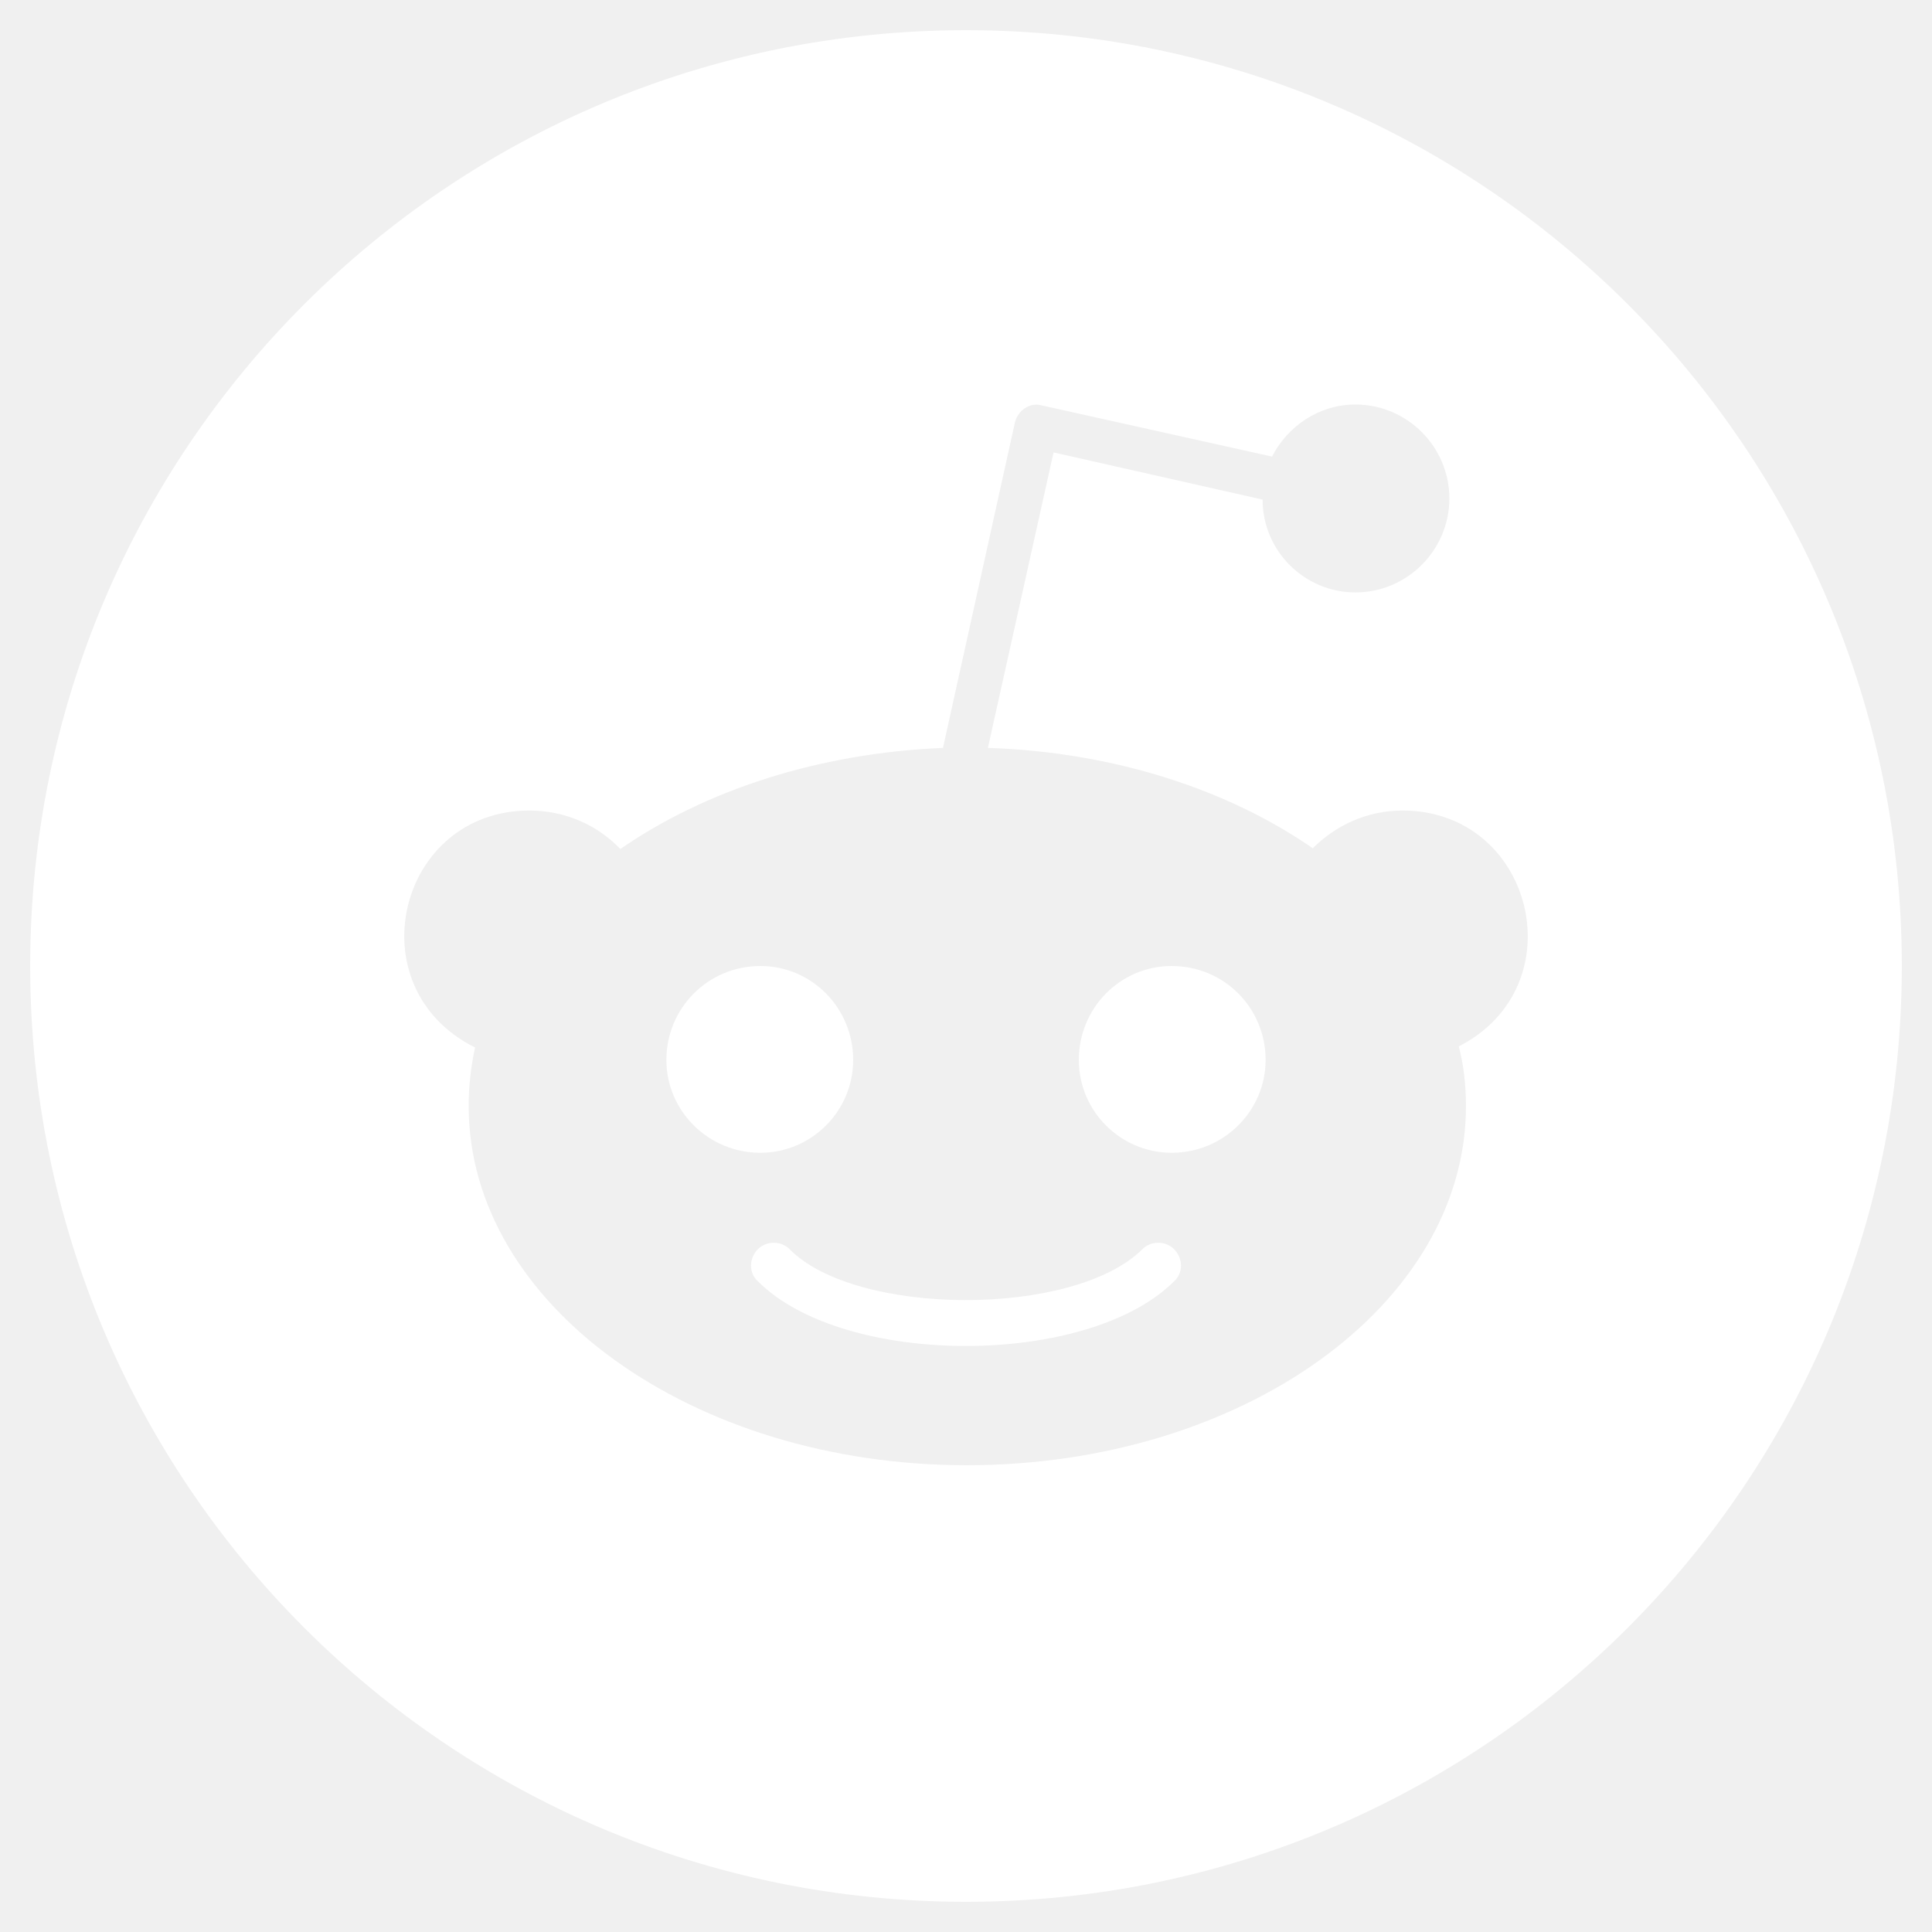
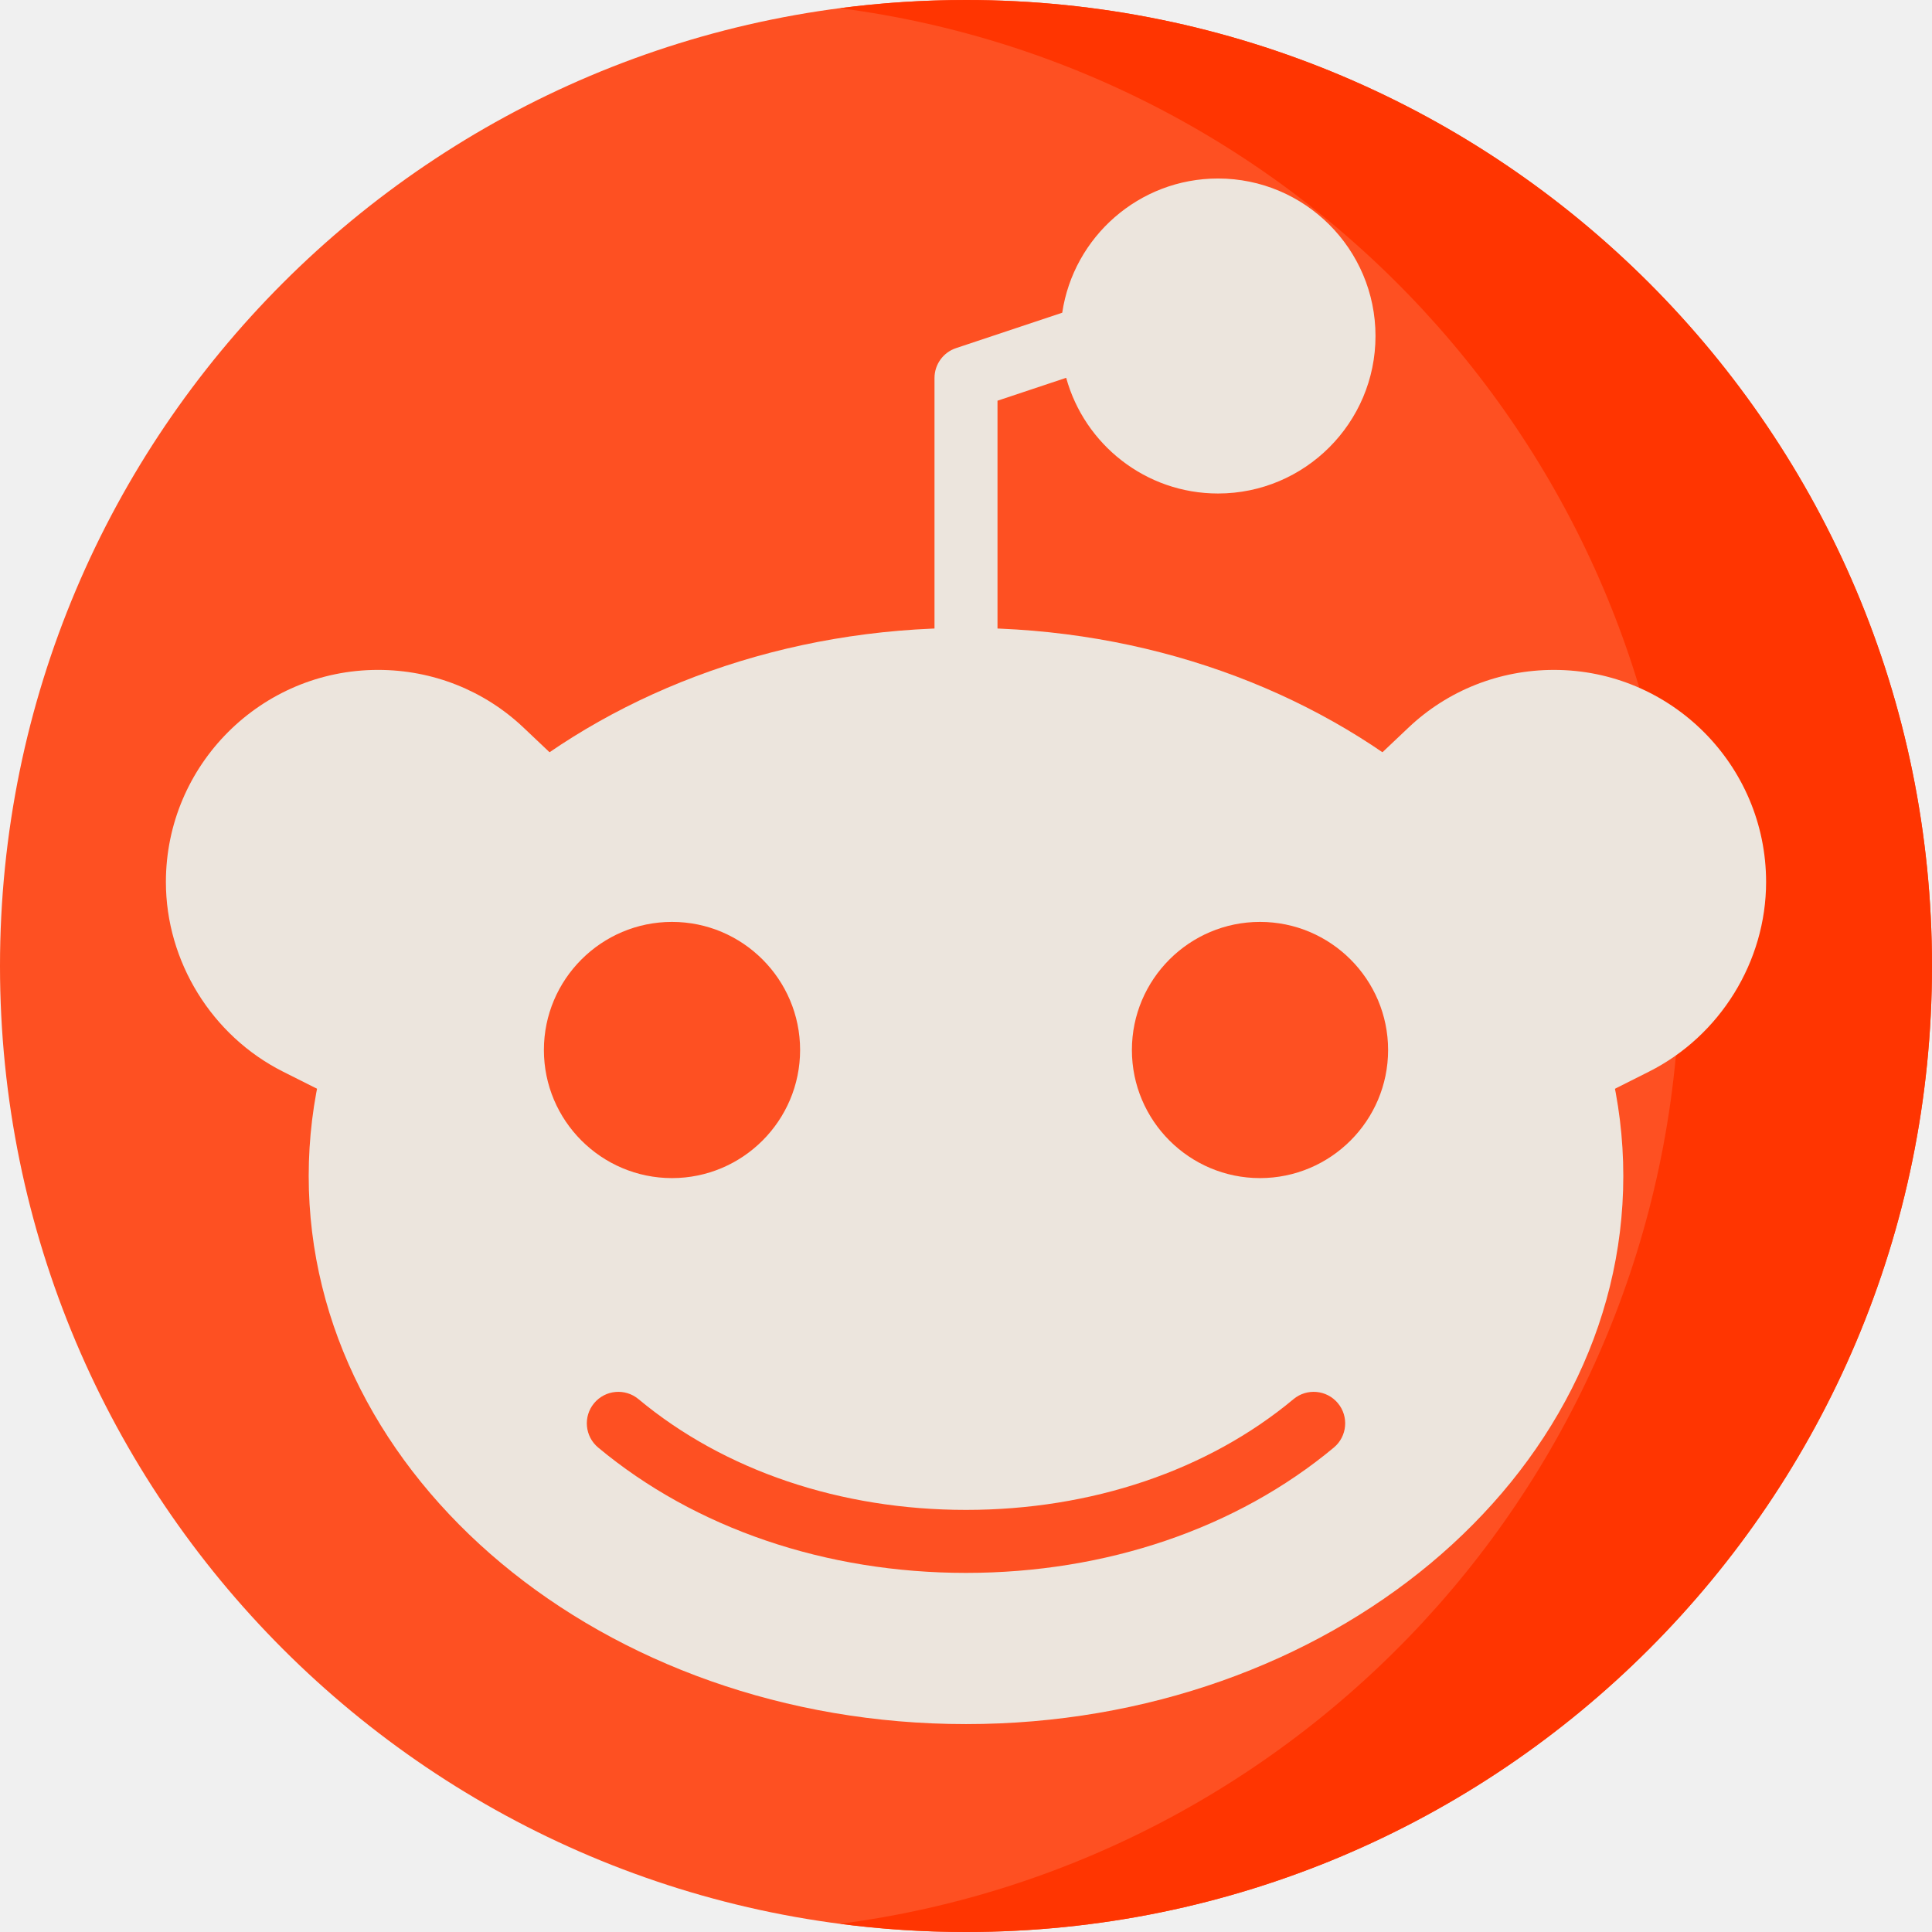
- <svg xmlns="http://www.w3.org/2000/svg" aria-hidden="true" focusable="false" data-prefix="littlelink" data-icon="reddit" class="svg-inline reddit" role="img" viewBox="0 0 512 512">
-   <path fill="#FFFFFF" d="M201.5 305.5c-13.8 0-24.9-11.1-24.9-24.6 0-13.8 11.1-24.9 24.9-24.9 13.6 0 24.6 11.1 24.6 24.9 0 13.6-11.1 24.6-24.6 24.6zM504 256c0 137-111 248-248 248S8 393 8 256 119 8 256 8s248 111 248 248zm-132.3-41.2c-9.4 0-17.7 3.9-23.8 10-22.4-15.5-52.6-25.5-86.1-26.6l17.4-78.3 55.4 12.5c0 13.6 11.1 24.6 24.6 24.6 13.8 0 24.9-11.3 24.9-24.9s-11.1-24.9-24.9-24.9c-9.7 0-18 5.8-22.1 13.8l-61.2-13.6c-3-.8-6.1 1.4-6.9 4.4l-19.1 86.4c-33.2 1.4-63.1 11.3-85.5 26.8-6.1-6.4-14.7-10.2-24.1-10.2-34.9 0-46.3 46.9-14.4 62.8-1.1 5-1.7 10.2-1.7 15.5 0 52.6 59.2 95.2 132 95.2 73.1 0 132.3-42.6 132.3-95.2 0-5.3-.6-10.8-1.9-15.8 31.3-16 19.8-62.5-14.9-62.5zM302.8 331c-18.2 18.2-76.1 17.9-93.6 0-2.2-2.2-6.1-2.2-8.3 0-2.5 2.5-2.5 6.4 0 8.6 22.8 22.8 87.3 22.8 110.2 0 2.5-2.2 2.5-6.1 0-8.6-2.2-2.2-6.1-2.2-8.3 0zm7.7-75c-13.6 0-24.6 11.1-24.6 24.9 0 13.6 11.1 24.6 24.6 24.6 13.8 0 24.9-11.1 24.9-24.6 0-13.8-11-24.9-24.9-24.9z" />
+ <svg xmlns="http://www.w3.org/2000/svg" version="1.1" id="Layer_1" x="0px" y="0px" viewBox="0 0 512 512" style="enable-background:new 0 0 512 512;" xml:space="preserve">
+   <circle style="fill:#FE5022;" cx="256" cy="256" r="256" />
+   <path style="fill:#FF3501;" d="M256,0c-11.317,0-22.461,0.744-33.391,2.167C348.216,18.53,445.217,125.933,445.217,256  s-97.002,237.47-222.609,253.833C233.539,511.256,244.683,512,256,512c141.385,0,256-114.616,256-256S397.385,0,256,0z" />
+   <g>
+     <path style="fill:#ECE5DD;" d="M322.783,122.991c-18.719,0-33.948-15.229-33.948-33.948s15.229-33.948,33.948-33.948   s33.948,15.229,33.948,33.948S341.502,122.991,322.783,122.991z" />
+     <path style="fill:#ECE5DD;" d="M256,456.904c-96.049,0-174.191-65.16-174.191-145.252S159.951,166.4,256,166.4   s174.191,65.16,174.191,145.252S352.049,456.904,256,456.904z" />
+     <path style="fill:#ECE5DD;" d="M424.432,278.477c-7.866-27.651-25.328-52.607-50.498-72.169l-8.19-6.365l7.533-7.131   c10.409-9.854,24.099-15.281,38.548-15.281c30.994,0,56.209,25.215,56.209,56.209c0,21.051-12.183,40.777-31.038,50.256   l-9.618,4.836L424.432,278.477z" />
+     <path style="fill:#ECE5DD;" d="M75.002,283.995c-18.854-9.48-31.037-29.206-31.037-50.256c0-30.994,25.215-56.209,56.209-56.209   c14.453,0,28.144,5.426,38.55,15.28l7.532,7.131l-8.19,6.364c-25.17,19.562-42.633,44.518-50.499,72.17l-2.946,10.355   L75.002,283.995z" />
+   </g>
+   <g>
+     <path style="fill:#FE5022;" d="M178.087,312.209c-18.719,0-33.948-15.229-33.948-33.948c0-18.719,15.229-33.948,33.948-33.948   s33.948,15.229,33.948,33.948C212.035,296.98,196.806,312.209,178.087,312.209z" />
+     <path style="fill:#FE5022;" d="M333.913,312.209c-18.719,0-33.948-15.229-33.948-33.948c0-18.719,15.229-33.948,33.948-33.948   s33.948,15.229,33.948,33.948C367.861,296.98,352.632,312.209,333.913,312.209z" />
+     <path style="fill:#FE5022;" d="M342.794,370.786c-22.714,18.928-53.539,29.353-86.794,29.353s-64.08-10.425-86.794-29.353   c-3.542-2.95-8.804-2.473-11.757,1.069c-2.952,3.542-2.473,8.805,1.069,11.757c25.709,21.425,60.328,33.223,97.483,33.223   s71.774-11.798,97.483-33.222c3.542-2.952,4.02-8.215,1.069-11.757C351.599,368.313,346.335,367.835,342.794,370.786z" />
+   </g>
+   <path style="fill:#ECE5DD;" d="M264.348,178.087v-71.896l18.201-6.067c4.867,17.653,21.055,30.659,40.234,30.659  c23.016,0,41.739-18.724,41.739-41.739s-18.724-41.739-41.739-41.739c-20.919,0-38.289,15.469-41.281,35.57l-28.142,9.381  c-3.409,1.136-5.708,4.326-5.708,7.919v77.913H264.348z M322.783,64c13.81,0,25.043,11.234,25.043,25.043  s-11.234,25.043-25.043,25.043s-25.043-11.234-25.043-25.043S308.973,64,322.783,64z" />
+   <g>
+ </g>
+   <g>
+ </g>
+   <g>
+ </g>
+   <g>
+ </g>
+   <g>
+ </g>
+   <g>
+ </g>
+   <g>
+ </g>
+   <g>
+ </g>
+   <g>
+ </g>
+   <g>
+ </g>
+   <g>
+ </g>
+   <g>
+ </g>
+   <g>
+ </g>
+   <g>
+ </g>
+   <g>
+ </g>
</svg>
